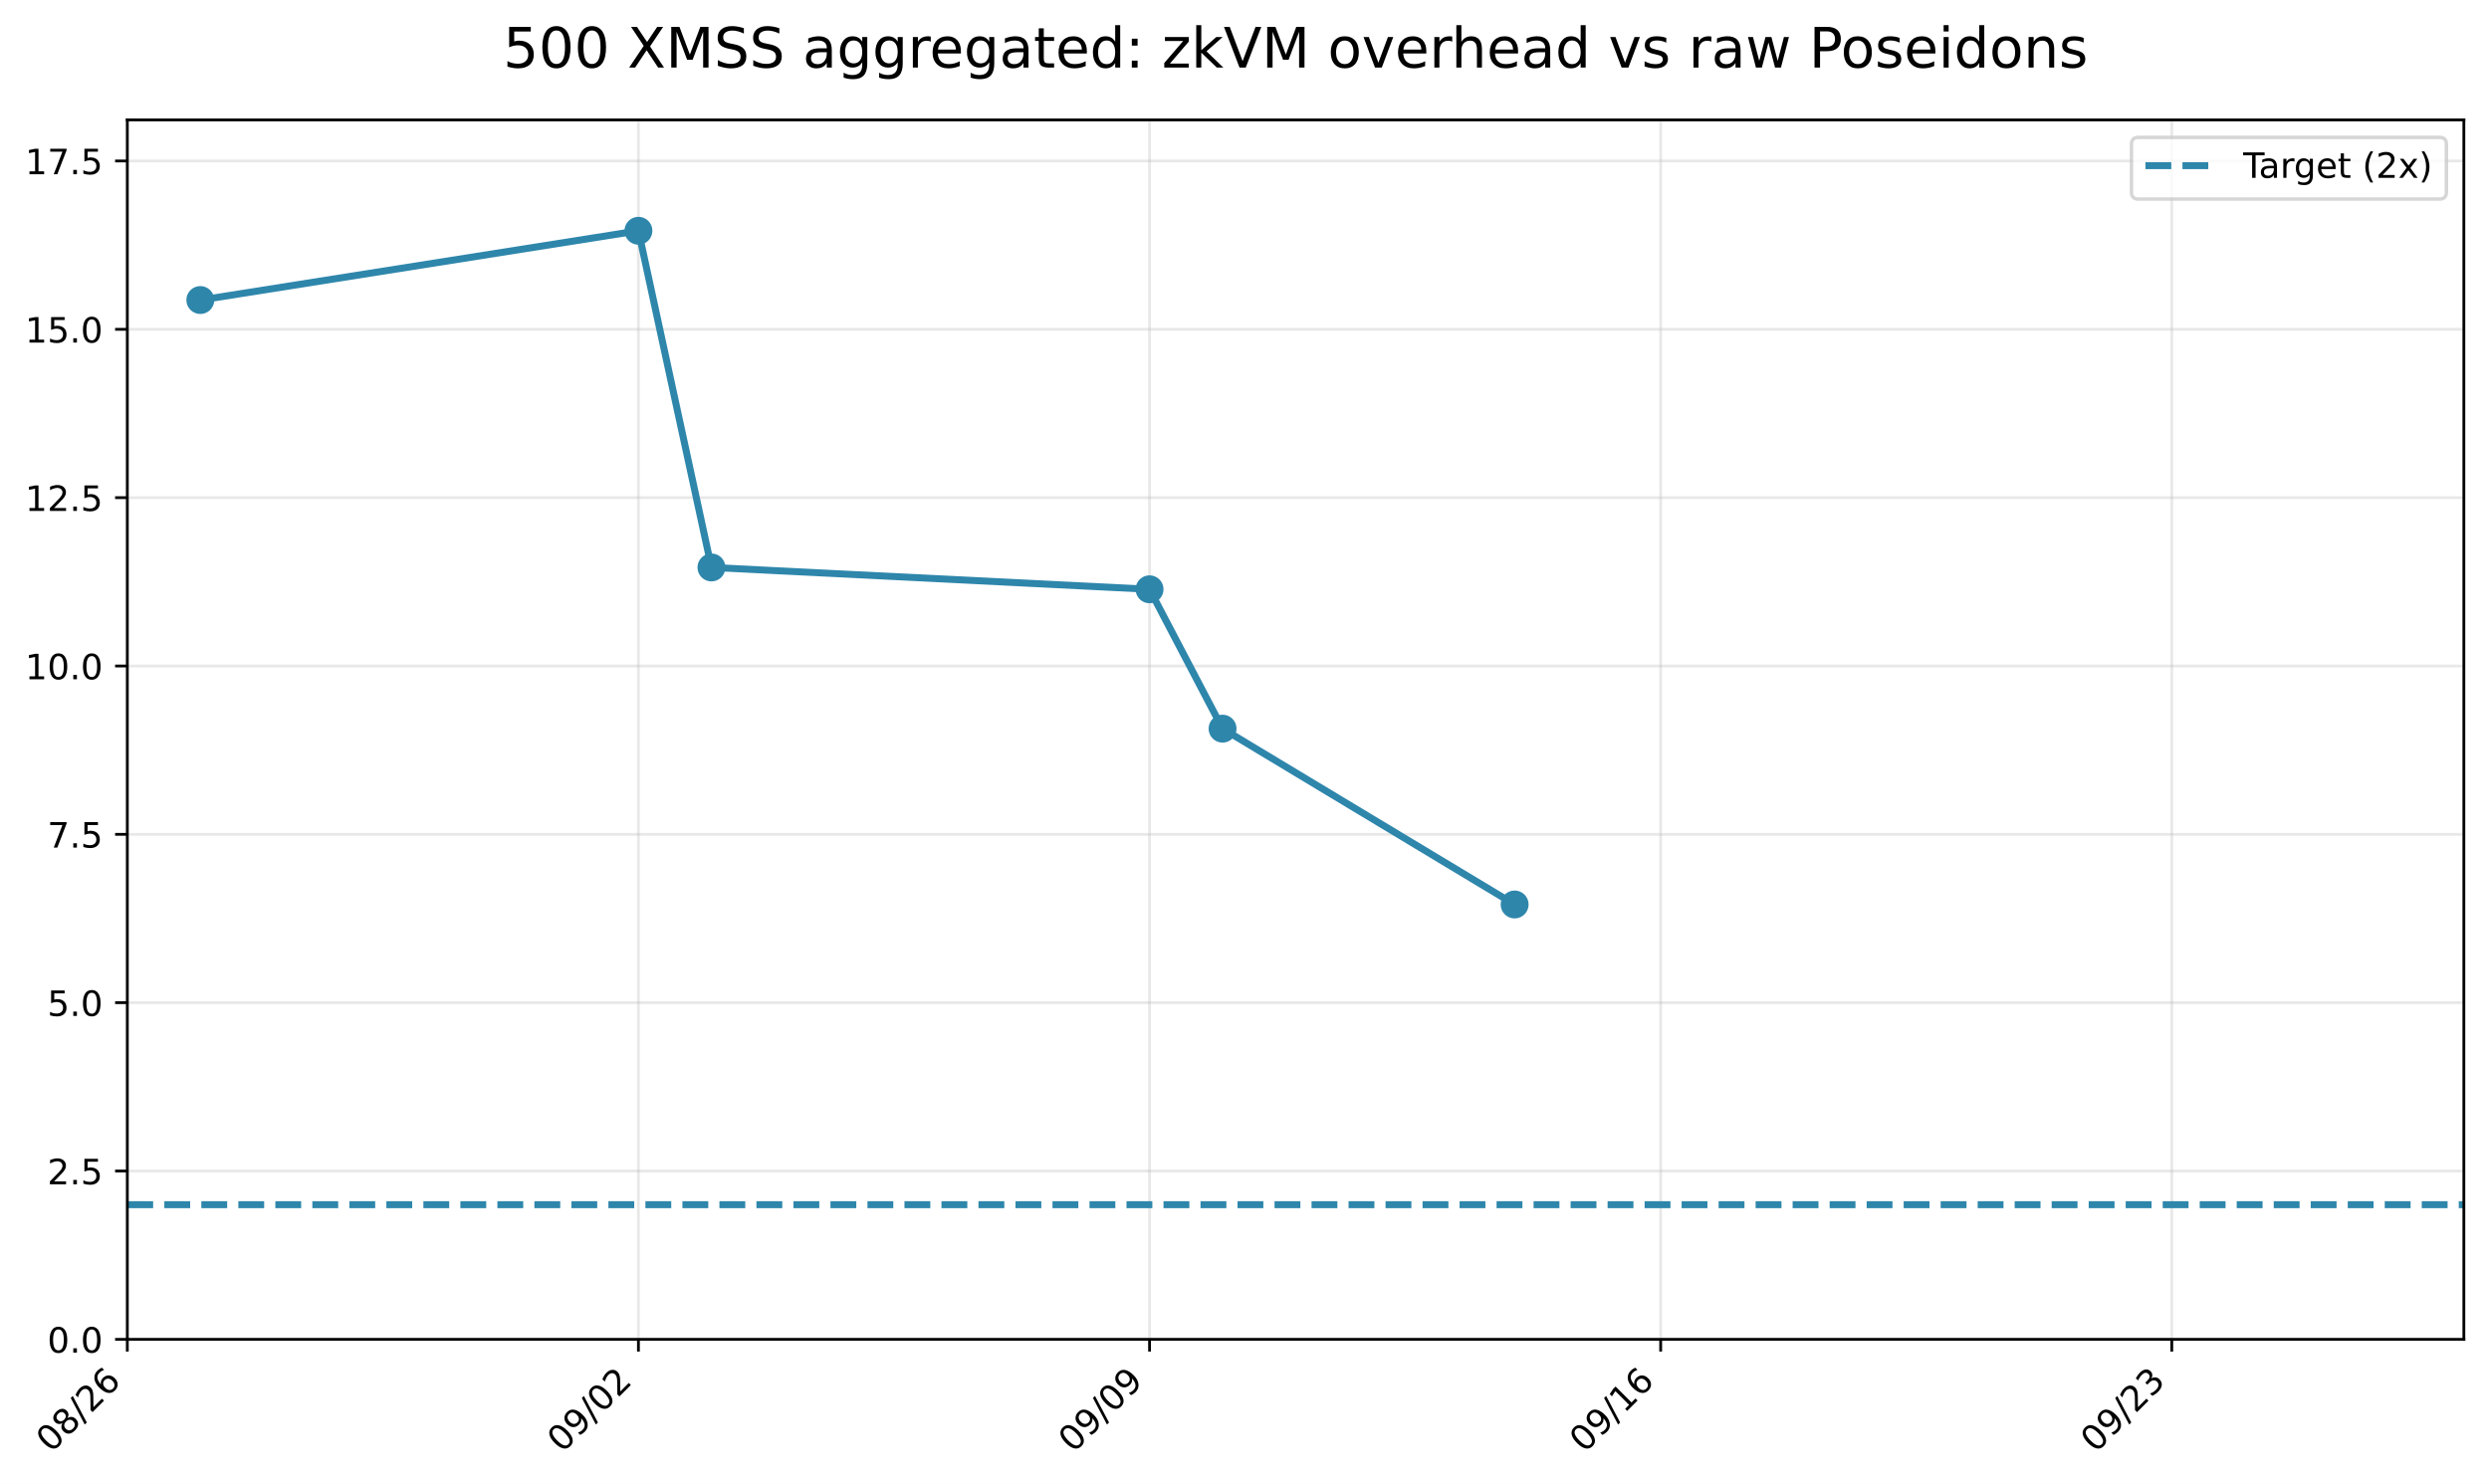
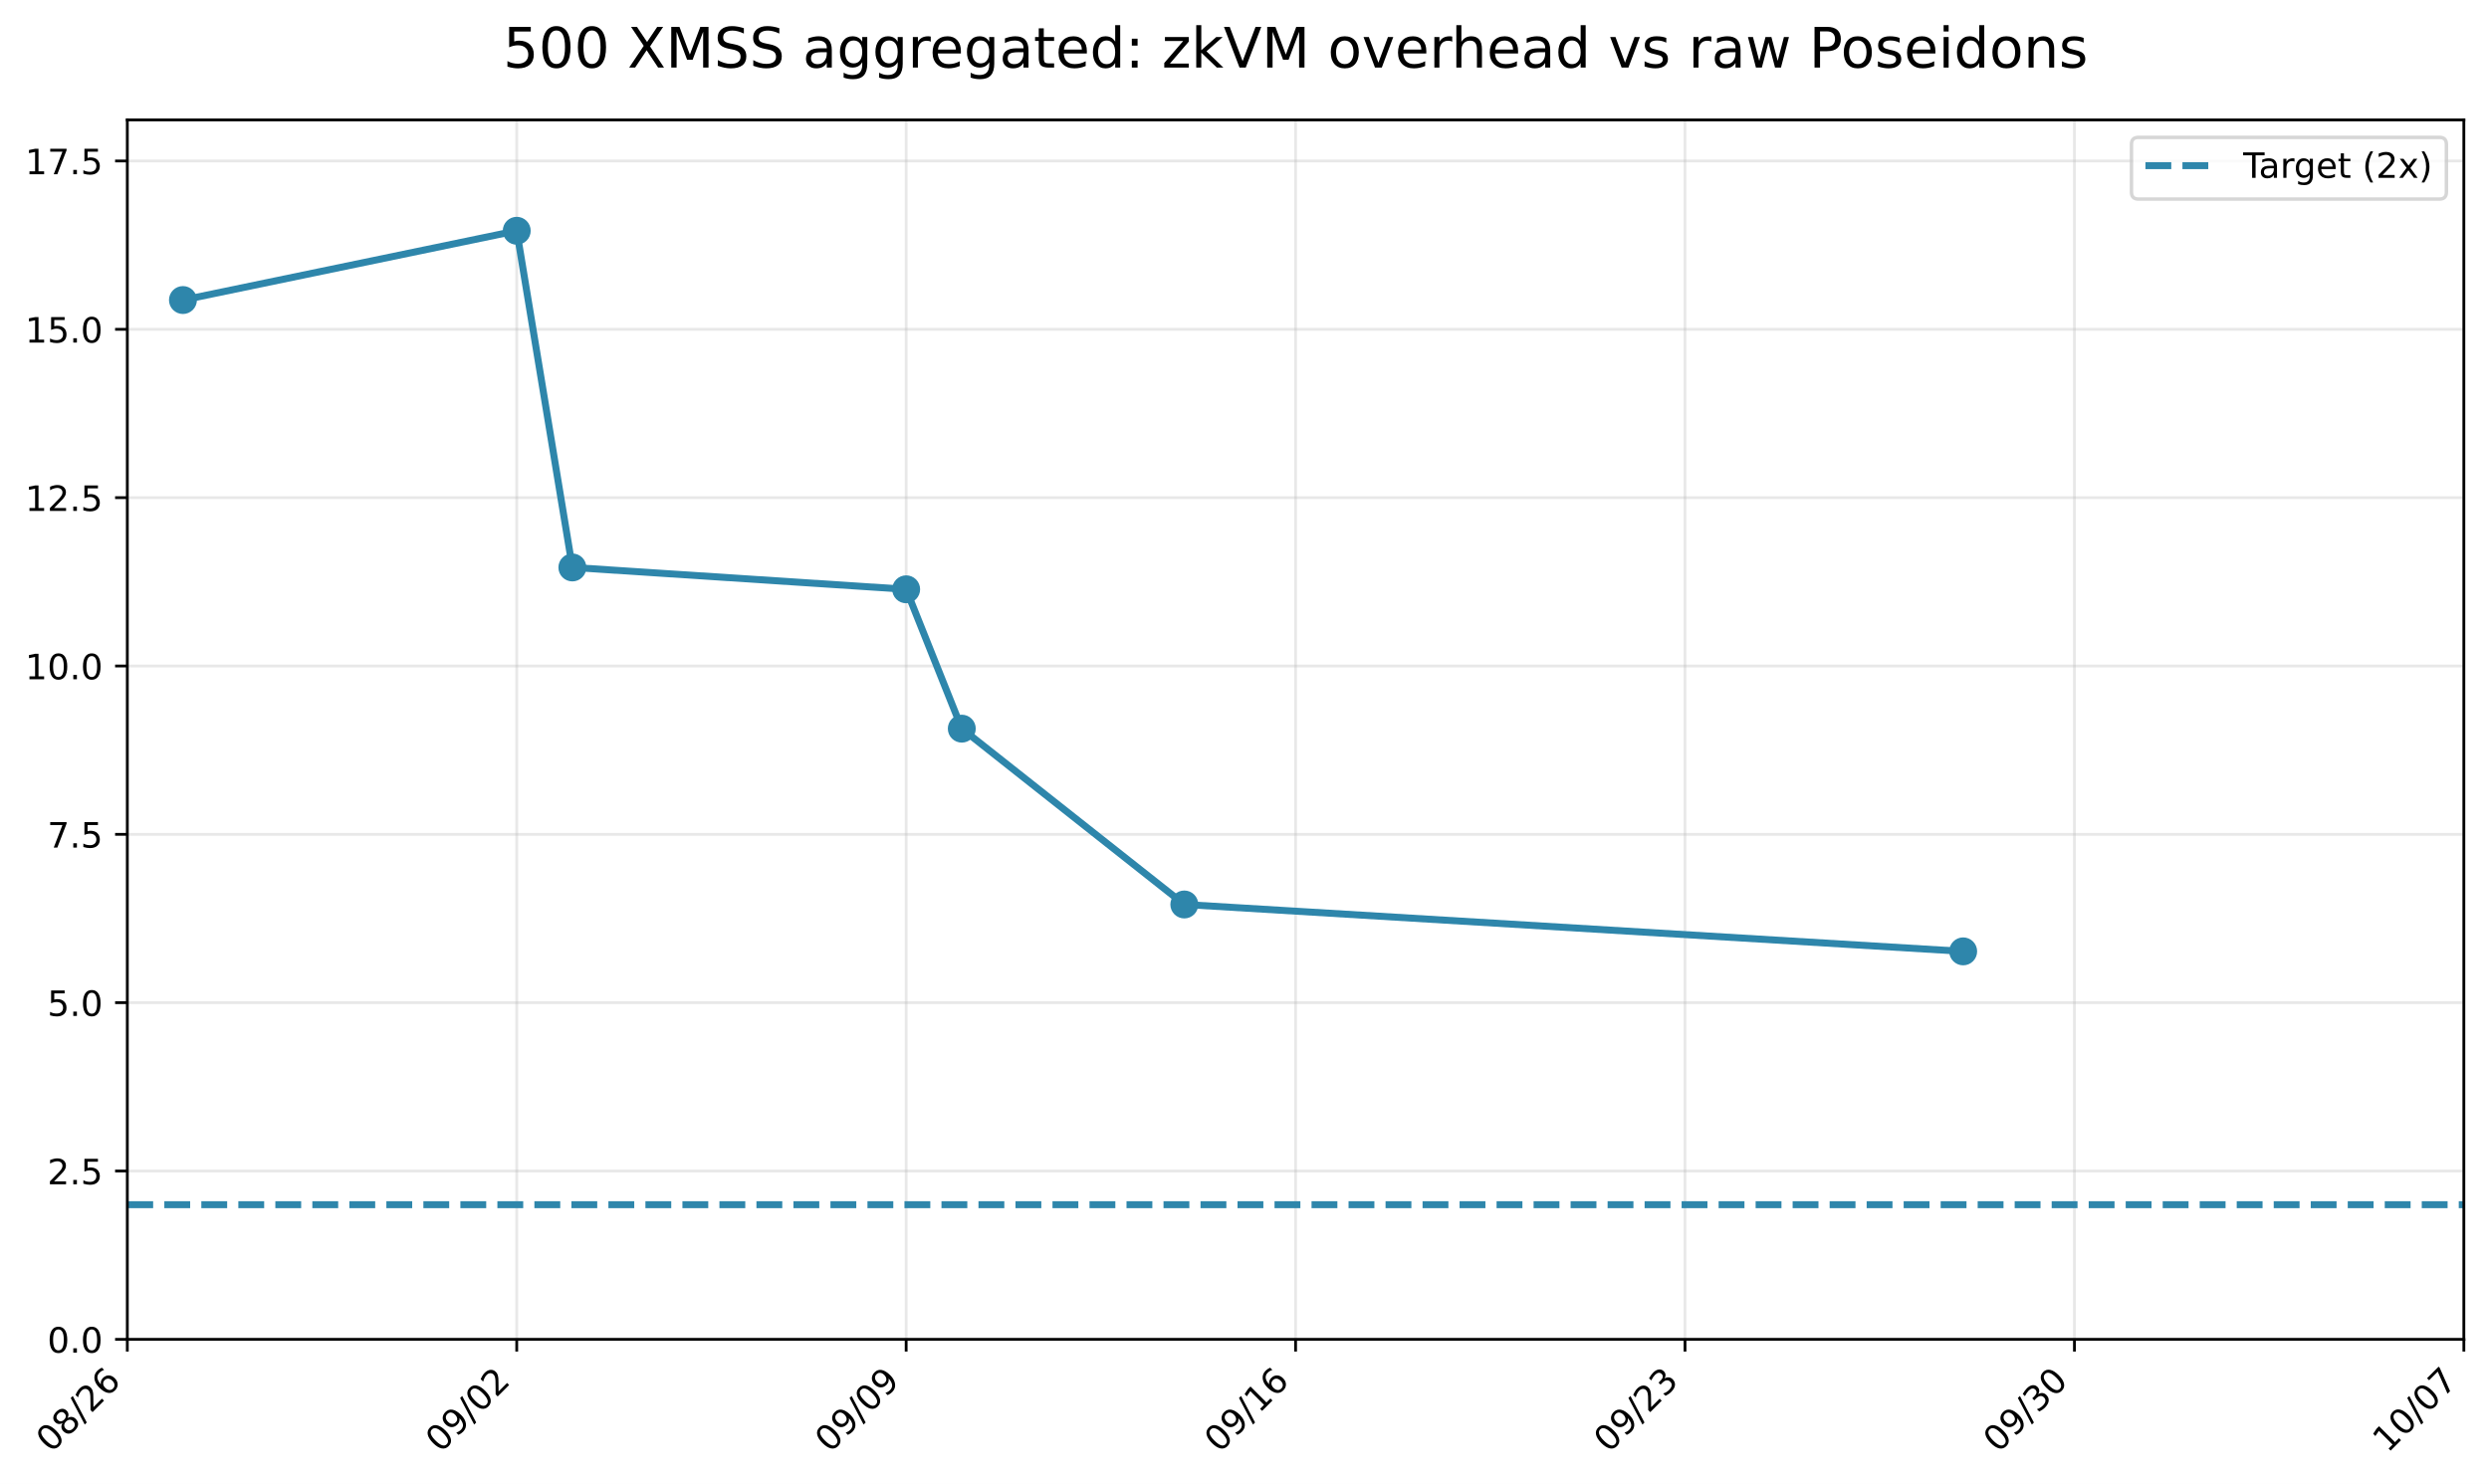
<svg xmlns="http://www.w3.org/2000/svg" xmlns:xlink="http://www.w3.org/1999/xlink" width="712.926pt" height="425.167pt" viewBox="0 0 712.926 425.167" version="1.1">
  <defs>
    <style type="text/css">*{stroke-linejoin: round; stroke-linecap: butt}</style>
  </defs>
  <g id="figure_1">
    <g id="patch_1">
      <path d="M 0 425.167  L 712.926 425.167  L 712.926 0  L 0 0  z " style="fill: #ffffff" />
    </g>
    <g id="axes_1">
      <g id="patch_2">
        <path d="M 36.466 383.745  L 705.726 383.745  L 705.726 34.358  L 36.466 34.358  z " style="fill: #ffffff" />
      </g>
      <g id="matplotlib.axis_1">
        <g id="xtick_1">
          <g id="line2d_1">
-             <path d="M 36.466 383.745  L 36.466 34.358  " clip-path="url(#p04f54b31bc)" style="fill: none; stroke: #b0b0b0; stroke-opacity: 0.3; stroke-width: 0.8; stroke-linecap: square" />
+             <path d="M 36.466 383.745  L 36.466 34.358  " clip-path="url(#p68abeab686)" style="fill: none; stroke: #b0b0b0; stroke-opacity: 0.3; stroke-width: 0.8; stroke-linecap: square" />
          </g>
          <g id="line2d_2">
            <defs>
-               <path id="m9aaafea466" d="M 0 0  L 0 3.5  " style="stroke: #000000; stroke-width: 0.8" />
+               <path id="m6b278a389a" d="M 0 0  L 0 3.5  " style="stroke: #000000; stroke-width: 0.8" />
            </defs>
            <g>
-               <use xlink:href="#m9aaafea466" x="36.466" y="383.745" style="stroke: #000000; stroke-width: 0.8" />
+               <use xlink:href="#m6b278a389a" x="36.466" y="383.745" style="stroke: #000000; stroke-width: 0.8" />
            </g>
          </g>
          <g id="text_1">
            <g transform="translate(14.61713 416.496) rotate(-45) scale(0.1 -0.1)">
              <defs>
                <path id="DejaVuSans-30" d="M 2034 4250  Q 1547 4250 1301 3770  Q 1056 3291 1056 2328  Q 1056 1369 1301 889  Q 1547 409 2034 409  Q 2525 409 2770 889  Q 3016 1369 3016 2328  Q 3016 3291 2770 3770  Q 2525 4250 2034 4250  z M 2034 4750  Q 2819 4750 3233 4129  Q 3647 3509 3647 2328  Q 3647 1150 3233 529  Q 2819 -91 2034 -91  Q 1250 -91 836 529  Q 422 1150 422 2328  Q 422 3509 836 4129  Q 1250 4750 2034 4750  z " transform="scale(0.015625)" />
                <path id="DejaVuSans-38" d="M 2034 2216  Q 1584 2216 1326 1975  Q 1069 1734 1069 1313  Q 1069 891 1326 650  Q 1584 409 2034 409  Q 2484 409 2743 651  Q 3003 894 3003 1313  Q 3003 1734 2745 1975  Q 2488 2216 2034 2216  z M 1403 2484  Q 997 2584 770 2862  Q 544 3141 544 3541  Q 544 4100 942 4425  Q 1341 4750 2034 4750  Q 2731 4750 3128 4425  Q 3525 4100 3525 3541  Q 3525 3141 3298 2862  Q 3072 2584 2669 2484  Q 3125 2378 3379 2068  Q 3634 1759 3634 1313  Q 3634 634 3220 271  Q 2806 -91 2034 -91  Q 1263 -91 848 271  Q 434 634 434 1313  Q 434 1759 690 2068  Q 947 2378 1403 2484  z M 1172 3481  Q 1172 3119 1398 2916  Q 1625 2713 2034 2713  Q 2441 2713 2670 2916  Q 2900 3119 2900 3481  Q 2900 3844 2670 4047  Q 2441 4250 2034 4250  Q 1625 4250 1398 4047  Q 1172 3844 1172 3481  z " transform="scale(0.015625)" />
                <path id="DejaVuSans-2f" d="M 1625 4666  L 2156 4666  L 531 -594  L 0 -594  L 1625 4666  z " transform="scale(0.015625)" />
                <path id="DejaVuSans-32" d="M 1228 531  L 3431 531  L 3431 0  L 469 0  L 469 531  Q 828 903 1448 1529  Q 2069 2156 2228 2338  Q 2531 2678 2651 2914  Q 2772 3150 2772 3378  Q 2772 3750 2511 3984  Q 2250 4219 1831 4219  Q 1534 4219 1204 4116  Q 875 4013 500 3803  L 500 4441  Q 881 4594 1212 4672  Q 1544 4750 1819 4750  Q 2544 4750 2975 4387  Q 3406 4025 3406 3419  Q 3406 3131 3298 2873  Q 3191 2616 2906 2266  Q 2828 2175 2409 1742  Q 1991 1309 1228 531  z " transform="scale(0.015625)" />
                <path id="DejaVuSans-36" d="M 2113 2584  Q 1688 2584 1439 2293  Q 1191 2003 1191 1497  Q 1191 994 1439 701  Q 1688 409 2113 409  Q 2538 409 2786 701  Q 3034 994 3034 1497  Q 3034 2003 2786 2293  Q 2538 2584 2113 2584  z M 3366 4563  L 3366 3988  Q 3128 4100 2886 4159  Q 2644 4219 2406 4219  Q 1781 4219 1451 3797  Q 1122 3375 1075 2522  Q 1259 2794 1537 2939  Q 1816 3084 2150 3084  Q 2853 3084 3261 2657  Q 3669 2231 3669 1497  Q 3669 778 3244 343  Q 2819 -91 2113 -91  Q 1303 -91 875 529  Q 447 1150 447 2328  Q 447 3434 972 4092  Q 1497 4750 2381 4750  Q 2619 4750 2861 4703  Q 3103 4656 3366 4563  z " transform="scale(0.015625)" />
              </defs>
              <use xlink:href="#DejaVuSans-30" />
              <use xlink:href="#DejaVuSans-38" transform="translate(63.62305 0)" />
              <use xlink:href="#DejaVuSans-2f" transform="translate(127.2461 0)" />
              <use xlink:href="#DejaVuSans-32" transform="translate(160.9375 0)" />
              <use xlink:href="#DejaVuSans-36" transform="translate(224.5605 0)" />
            </g>
          </g>
        </g>
        <g id="xtick_2">
          <g id="line2d_3">
-             <path d="M 182.866 383.745  L 182.866 34.358  " clip-path="url(#p04f54b31bc)" style="fill: none; stroke: #b0b0b0; stroke-opacity: 0.3; stroke-width: 0.8; stroke-linecap: square" />
+             <path d="M 148.009 383.745  L 148.009 34.358  " clip-path="url(#p68abeab686)" style="fill: none; stroke: #b0b0b0; stroke-opacity: 0.3; stroke-width: 0.8; stroke-linecap: square" />
          </g>
          <g id="line2d_4">
            <g>
-               <use xlink:href="#m9aaafea466" x="182.866" y="383.745" style="stroke: #000000; stroke-width: 0.8" />
+               <use xlink:href="#m6b278a389a" x="148.009" y="383.745" style="stroke: #000000; stroke-width: 0.8" />
            </g>
          </g>
          <g id="text_2">
-             <g transform="translate(161.0178 416.496) rotate(-45) scale(0.1 -0.1)">
+             <g transform="translate(126.1605 416.496) rotate(-45) scale(0.1 -0.1)">
              <defs>
                <path id="DejaVuSans-39" d="M 703 97  L 703 672  Q 941 559 1184 500  Q 1428 441 1663 441  Q 2288 441 2617 861  Q 2947 1281 2994 2138  Q 2813 1869 2534 1725  Q 2256 1581 1919 1581  Q 1219 1581 811 2004  Q 403 2428 403 3163  Q 403 3881 828 4315  Q 1253 4750 1959 4750  Q 2769 4750 3195 4129  Q 3622 3509 3622 2328  Q 3622 1225 3098 567  Q 2575 -91 1691 -91  Q 1453 -91 1209 -44  Q 966 3 703 97  z M 1959 2075  Q 2384 2075 2632 2365  Q 2881 2656 2881 3163  Q 2881 3666 2632 3958  Q 2384 4250 1959 4250  Q 1534 4250 1286 3958  Q 1038 3666 1038 3163  Q 1038 2656 1286 2365  Q 1534 2075 1959 2075  z " transform="scale(0.015625)" />
              </defs>
              <use xlink:href="#DejaVuSans-30" />
              <use xlink:href="#DejaVuSans-39" transform="translate(63.62305 0)" />
              <use xlink:href="#DejaVuSans-2f" transform="translate(127.2461 0)" />
              <use xlink:href="#DejaVuSans-30" transform="translate(160.9375 0)" />
              <use xlink:href="#DejaVuSans-32" transform="translate(224.5605 0)" />
            </g>
          </g>
        </g>
        <g id="xtick_3">
          <g id="line2d_5">
-             <path d="M 329.267 383.745  L 329.267 34.358  " clip-path="url(#p04f54b31bc)" style="fill: none; stroke: #b0b0b0; stroke-opacity: 0.3; stroke-width: 0.8; stroke-linecap: square" />
+             <path d="M 259.552 383.745  L 259.552 34.358  " clip-path="url(#p68abeab686)" style="fill: none; stroke: #b0b0b0; stroke-opacity: 0.3; stroke-width: 0.8; stroke-linecap: square" />
          </g>
          <g id="line2d_6">
            <g>
-               <use xlink:href="#m9aaafea466" x="329.267" y="383.745" style="stroke: #000000; stroke-width: 0.8" />
+               <use xlink:href="#m6b278a389a" x="259.552" y="383.745" style="stroke: #000000; stroke-width: 0.8" />
            </g>
          </g>
          <g id="text_3">
-             <g transform="translate(307.4184 416.496) rotate(-45) scale(0.1 -0.1)">
+             <g transform="translate(237.7038 416.496) rotate(-45) scale(0.1 -0.1)">
              <use xlink:href="#DejaVuSans-30" />
              <use xlink:href="#DejaVuSans-39" transform="translate(63.62305 0)" />
              <use xlink:href="#DejaVuSans-2f" transform="translate(127.2461 0)" />
              <use xlink:href="#DejaVuSans-30" transform="translate(160.9375 0)" />
              <use xlink:href="#DejaVuSans-39" transform="translate(224.5605 0)" />
            </g>
          </g>
        </g>
        <g id="xtick_4">
          <g id="line2d_7">
-             <path d="M 475.668 383.745  L 475.668 34.358  " clip-path="url(#p04f54b31bc)" style="fill: none; stroke: #b0b0b0; stroke-opacity: 0.3; stroke-width: 0.8; stroke-linecap: square" />
+             <path d="M 371.096 383.745  L 371.096 34.358  " clip-path="url(#p68abeab686)" style="fill: none; stroke: #b0b0b0; stroke-opacity: 0.3; stroke-width: 0.8; stroke-linecap: square" />
          </g>
          <g id="line2d_8">
            <g>
-               <use xlink:href="#m9aaafea466" x="475.668" y="383.745" style="stroke: #000000; stroke-width: 0.8" />
+               <use xlink:href="#m6b278a389a" x="371.096" y="383.745" style="stroke: #000000; stroke-width: 0.8" />
            </g>
          </g>
          <g id="text_4">
-             <g transform="translate(453.819 416.496) rotate(-45) scale(0.1 -0.1)">
+             <g transform="translate(349.2471 416.496) rotate(-45) scale(0.1 -0.1)">
              <defs>
                <path id="DejaVuSans-31" d="M 794 531  L 1825 531  L 1825 4091  L 703 3866  L 703 4441  L 1819 4666  L 2450 4666  L 2450 531  L 3481 531  L 3481 0  L 794 0  L 794 531  z " transform="scale(0.015625)" />
              </defs>
              <use xlink:href="#DejaVuSans-30" />
              <use xlink:href="#DejaVuSans-39" transform="translate(63.62305 0)" />
              <use xlink:href="#DejaVuSans-2f" transform="translate(127.2461 0)" />
              <use xlink:href="#DejaVuSans-31" transform="translate(160.9375 0)" />
              <use xlink:href="#DejaVuSans-36" transform="translate(224.5605 0)" />
            </g>
          </g>
        </g>
        <g id="xtick_5">
          <g id="line2d_9">
-             <path d="M 622.068 383.745  L 622.068 34.358  " clip-path="url(#p04f54b31bc)" style="fill: none; stroke: #b0b0b0; stroke-opacity: 0.3; stroke-width: 0.8; stroke-linecap: square" />
+             <path d="M 482.639 383.745  L 482.639 34.358  " clip-path="url(#p68abeab686)" style="fill: none; stroke: #b0b0b0; stroke-opacity: 0.3; stroke-width: 0.8; stroke-linecap: square" />
          </g>
          <g id="line2d_10">
            <g>
-               <use xlink:href="#m9aaafea466" x="622.068" y="383.745" style="stroke: #000000; stroke-width: 0.8" />
+               <use xlink:href="#m6b278a389a" x="482.639" y="383.745" style="stroke: #000000; stroke-width: 0.8" />
            </g>
          </g>
          <g id="text_5">
-             <g transform="translate(600.2196 416.496) rotate(-45) scale(0.1 -0.1)">
+             <g transform="translate(460.7905 416.496) rotate(-45) scale(0.1 -0.1)">
              <defs>
                <path id="DejaVuSans-33" d="M 2597 2516  Q 3050 2419 3304 2112  Q 3559 1806 3559 1356  Q 3559 666 3084 287  Q 2609 -91 1734 -91  Q 1441 -91 1130 -33  Q 819 25 488 141  L 488 750  Q 750 597 1062 519  Q 1375 441 1716 441  Q 2309 441 2620 675  Q 2931 909 2931 1356  Q 2931 1769 2642 2001  Q 2353 2234 1838 2234  L 1294 2234  L 1294 2753  L 1863 2753  Q 2328 2753 2575 2939  Q 2822 3125 2822 3475  Q 2822 3834 2567 4026  Q 2313 4219 1838 4219  Q 1578 4219 1281 4162  Q 984 4106 628 3988  L 628 4550  Q 988 4650 1302 4700  Q 1616 4750 1894 4750  Q 2613 4750 3031 4423  Q 3450 4097 3450 3541  Q 3450 3153 3228 2886  Q 3006 2619 2597 2516  z " transform="scale(0.015625)" />
              </defs>
              <use xlink:href="#DejaVuSans-30" />
              <use xlink:href="#DejaVuSans-39" transform="translate(63.62305 0)" />
              <use xlink:href="#DejaVuSans-2f" transform="translate(127.2461 0)" />
              <use xlink:href="#DejaVuSans-32" transform="translate(160.9375 0)" />
              <use xlink:href="#DejaVuSans-33" transform="translate(224.5605 0)" />
            </g>
          </g>
        </g>
+         <g id="xtick_6">
+           <g id="line2d_11">
+             <path d="M 594.182 383.745  L 594.182 34.358  " clip-path="url(#p68abeab686)" style="fill: none; stroke: #b0b0b0; stroke-opacity: 0.3; stroke-width: 0.8; stroke-linecap: square" />
+           </g>
+           <g id="line2d_12">
+             <g>
+               <use xlink:href="#m6b278a389a" x="594.182" y="383.745" style="stroke: #000000; stroke-width: 0.8" />
+             </g>
+           </g>
+           <g id="text_6">
+             <g transform="translate(572.3338 416.496) rotate(-45) scale(0.1 -0.1)">
+               <use xlink:href="#DejaVuSans-30" />
+               <use xlink:href="#DejaVuSans-39" transform="translate(63.62305 0)" />
+               <use xlink:href="#DejaVuSans-2f" transform="translate(127.2461 0)" />
+               <use xlink:href="#DejaVuSans-33" transform="translate(160.9375 0)" />
+               <use xlink:href="#DejaVuSans-30" transform="translate(224.5605 0)" />
+             </g>
+           </g>
+         </g>
+         <g id="xtick_7">
+           <g id="line2d_13">
+             <path d="M 705.726 383.745  L 705.726 34.358  " clip-path="url(#p68abeab686)" style="fill: none; stroke: #b0b0b0; stroke-opacity: 0.3; stroke-width: 0.8; stroke-linecap: square" />
+           </g>
+           <g id="line2d_14">
+             <g>
+               <use xlink:href="#m6b278a389a" x="705.726" y="383.745" style="stroke: #000000; stroke-width: 0.8" />
+             </g>
+           </g>
+           <g id="text_7">
+             <g transform="translate(683.8771 416.496) rotate(-45) scale(0.1 -0.1)">
+               <defs>
+                 <path id="DejaVuSans-37" d="M 525 4666  L 3525 4666  L 3525 4397  L 1831 0  L 1172 0  L 2766 4134  L 525 4134  L 525 4666  z " transform="scale(0.015625)" />
+               </defs>
+               <use xlink:href="#DejaVuSans-31" />
+               <use xlink:href="#DejaVuSans-30" transform="translate(63.62305 0)" />
+               <use xlink:href="#DejaVuSans-2f" transform="translate(127.2461 0)" />
+               <use xlink:href="#DejaVuSans-30" transform="translate(160.9375 0)" />
+               <use xlink:href="#DejaVuSans-37" transform="translate(224.5605 0)" />
+             </g>
+           </g>
+         </g>
      </g>
      <g id="matplotlib.axis_2">
        <g id="ytick_1">
-           <g id="line2d_11">
-             <path d="M 36.466 383.745  L 705.726 383.745  " clip-path="url(#p04f54b31bc)" style="fill: none; stroke: #b0b0b0; stroke-opacity: 0.3; stroke-width: 0.8; stroke-linecap: square" />
-           </g>
-           <g id="line2d_12">
+           <g id="line2d_15">
+             <path d="M 36.466 383.745  L 705.726 383.745  " clip-path="url(#p68abeab686)" style="fill: none; stroke: #b0b0b0; stroke-opacity: 0.3; stroke-width: 0.8; stroke-linecap: square" />
+           </g>
+           <g id="line2d_16">
            <defs>
-               <path id="maafab8f2c5" d="M 0 0  L -3.5 0  " style="stroke: #000000; stroke-width: 0.8" />
+               <path id="m5038c2533e" d="M 0 0  L -3.5 0  " style="stroke: #000000; stroke-width: 0.8" />
            </defs>
            <g>
-               <use xlink:href="#maafab8f2c5" x="36.466" y="383.745" style="stroke: #000000; stroke-width: 0.8" />
-             </g>
-           </g>
-           <g id="text_6">
+               <use xlink:href="#m5038c2533e" x="36.466" y="383.745" style="stroke: #000000; stroke-width: 0.8" />
+             </g>
+           </g>
+           <g id="text_8">
            <g transform="translate(13.5625 387.5444) scale(0.1 -0.1)">
              <defs>
                <path id="DejaVuSans-2e" d="M 684 794  L 1344 794  L 1344 0  L 684 0  L 684 794  z " transform="scale(0.015625)" />
              </defs>
              <use xlink:href="#DejaVuSans-30" />
              <use xlink:href="#DejaVuSans-2e" transform="translate(63.62305 0)" />
              <use xlink:href="#DejaVuSans-30" transform="translate(95.41016 0)" />
            </g>
          </g>
        </g>
        <g id="ytick_2">
-           <g id="line2d_13">
-             <path d="M 36.466 335.513  L 705.726 335.513  " clip-path="url(#p04f54b31bc)" style="fill: none; stroke: #b0b0b0; stroke-opacity: 0.3; stroke-width: 0.8; stroke-linecap: square" />
-           </g>
-           <g id="line2d_14">
-             <g>
-               <use xlink:href="#maafab8f2c5" x="36.466" y="335.513" style="stroke: #000000; stroke-width: 0.8" />
-             </g>
-           </g>
-           <g id="text_7">
+           <g id="line2d_17">
+             <path d="M 36.466 335.513  L 705.726 335.513  " clip-path="url(#p68abeab686)" style="fill: none; stroke: #b0b0b0; stroke-opacity: 0.3; stroke-width: 0.8; stroke-linecap: square" />
+           </g>
+           <g id="line2d_18">
+             <g>
+               <use xlink:href="#m5038c2533e" x="36.466" y="335.513" style="stroke: #000000; stroke-width: 0.8" />
+             </g>
+           </g>
+           <g id="text_9">
            <g transform="translate(13.5625 339.3124) scale(0.1 -0.1)">
              <defs>
                <path id="DejaVuSans-35" d="M 691 4666  L 3169 4666  L 3169 4134  L 1269 4134  L 1269 2991  Q 1406 3038 1543 3061  Q 1681 3084 1819 3084  Q 2600 3084 3056 2656  Q 3513 2228 3513 1497  Q 3513 744 3044 326  Q 2575 -91 1722 -91  Q 1428 -91 1123 -41  Q 819 9 494 109  L 494 744  Q 775 591 1075 516  Q 1375 441 1709 441  Q 2250 441 2565 725  Q 2881 1009 2881 1497  Q 2881 1984 2565 2268  Q 2250 2553 1709 2553  Q 1456 2553 1204 2497  Q 953 2441 691 2322  L 691 4666  z " transform="scale(0.015625)" />
              </defs>
              <use xlink:href="#DejaVuSans-32" />
              <use xlink:href="#DejaVuSans-2e" transform="translate(63.62305 0)" />
              <use xlink:href="#DejaVuSans-35" transform="translate(95.41016 0)" />
            </g>
          </g>
        </g>
        <g id="ytick_3">
-           <g id="line2d_15">
-             <path d="M 36.466 287.281  L 705.726 287.281  " clip-path="url(#p04f54b31bc)" style="fill: none; stroke: #b0b0b0; stroke-opacity: 0.3; stroke-width: 0.8; stroke-linecap: square" />
-           </g>
-           <g id="line2d_16">
-             <g>
-               <use xlink:href="#maafab8f2c5" x="36.466" y="287.281" style="stroke: #000000; stroke-width: 0.8" />
-             </g>
-           </g>
-           <g id="text_8">
+           <g id="line2d_19">
+             <path d="M 36.466 287.281  L 705.726 287.281  " clip-path="url(#p68abeab686)" style="fill: none; stroke: #b0b0b0; stroke-opacity: 0.3; stroke-width: 0.8; stroke-linecap: square" />
+           </g>
+           <g id="line2d_20">
+             <g>
+               <use xlink:href="#m5038c2533e" x="36.466" y="287.281" style="stroke: #000000; stroke-width: 0.8" />
+             </g>
+           </g>
+           <g id="text_10">
            <g transform="translate(13.5625 291.0805) scale(0.1 -0.1)">
              <use xlink:href="#DejaVuSans-35" />
              <use xlink:href="#DejaVuSans-2e" transform="translate(63.62305 0)" />
              <use xlink:href="#DejaVuSans-30" transform="translate(95.41016 0)" />
            </g>
          </g>
        </g>
        <g id="ytick_4">
-           <g id="line2d_17">
-             <path d="M 36.466 239.049  L 705.726 239.049  " clip-path="url(#p04f54b31bc)" style="fill: none; stroke: #b0b0b0; stroke-opacity: 0.3; stroke-width: 0.8; stroke-linecap: square" />
-           </g>
-           <g id="line2d_18">
-             <g>
-               <use xlink:href="#maafab8f2c5" x="36.466" y="239.049" style="stroke: #000000; stroke-width: 0.8" />
-             </g>
-           </g>
-           <g id="text_9">
+           <g id="line2d_21">
+             <path d="M 36.466 239.049  L 705.726 239.049  " clip-path="url(#p68abeab686)" style="fill: none; stroke: #b0b0b0; stroke-opacity: 0.3; stroke-width: 0.8; stroke-linecap: square" />
+           </g>
+           <g id="line2d_22">
+             <g>
+               <use xlink:href="#m5038c2533e" x="36.466" y="239.049" style="stroke: #000000; stroke-width: 0.8" />
+             </g>
+           </g>
+           <g id="text_11">
            <g transform="translate(13.5625 242.8485) scale(0.1 -0.1)">
-               <defs>
-                 <path id="DejaVuSans-37" d="M 525 4666  L 3525 4666  L 3525 4397  L 1831 0  L 1172 0  L 2766 4134  L 525 4134  L 525 4666  z " transform="scale(0.015625)" />
-               </defs>
              <use xlink:href="#DejaVuSans-37" />
              <use xlink:href="#DejaVuSans-2e" transform="translate(63.62305 0)" />
              <use xlink:href="#DejaVuSans-35" transform="translate(95.41016 0)" />
            </g>
          </g>
        </g>
        <g id="ytick_5">
-           <g id="line2d_19">
-             <path d="M 36.466 190.817  L 705.726 190.817  " clip-path="url(#p04f54b31bc)" style="fill: none; stroke: #b0b0b0; stroke-opacity: 0.3; stroke-width: 0.8; stroke-linecap: square" />
-           </g>
-           <g id="line2d_20">
-             <g>
-               <use xlink:href="#maafab8f2c5" x="36.466" y="190.817" style="stroke: #000000; stroke-width: 0.8" />
-             </g>
-           </g>
-           <g id="text_10">
+           <g id="line2d_23">
+             <path d="M 36.466 190.817  L 705.726 190.817  " clip-path="url(#p68abeab686)" style="fill: none; stroke: #b0b0b0; stroke-opacity: 0.3; stroke-width: 0.8; stroke-linecap: square" />
+           </g>
+           <g id="line2d_24">
+             <g>
+               <use xlink:href="#m5038c2533e" x="36.466" y="190.817" style="stroke: #000000; stroke-width: 0.8" />
+             </g>
+           </g>
+           <g id="text_12">
            <g transform="translate(7.2 194.6165) scale(0.1 -0.1)">
              <use xlink:href="#DejaVuSans-31" />
              <use xlink:href="#DejaVuSans-30" transform="translate(63.62305 0)" />
              <use xlink:href="#DejaVuSans-2e" transform="translate(127.2461 0)" />
              <use xlink:href="#DejaVuSans-30" transform="translate(159.0332 0)" />
            </g>
          </g>
        </g>
        <g id="ytick_6">
-           <g id="line2d_21">
-             <path d="M 36.466 142.585  L 705.726 142.585  " clip-path="url(#p04f54b31bc)" style="fill: none; stroke: #b0b0b0; stroke-opacity: 0.3; stroke-width: 0.8; stroke-linecap: square" />
-           </g>
-           <g id="line2d_22">
-             <g>
-               <use xlink:href="#maafab8f2c5" x="36.466" y="142.585" style="stroke: #000000; stroke-width: 0.8" />
-             </g>
-           </g>
-           <g id="text_11">
+           <g id="line2d_25">
+             <path d="M 36.466 142.585  L 705.726 142.585  " clip-path="url(#p68abeab686)" style="fill: none; stroke: #b0b0b0; stroke-opacity: 0.3; stroke-width: 0.8; stroke-linecap: square" />
+           </g>
+           <g id="line2d_26">
+             <g>
+               <use xlink:href="#m5038c2533e" x="36.466" y="142.585" style="stroke: #000000; stroke-width: 0.8" />
+             </g>
+           </g>
+           <g id="text_13">
            <g transform="translate(7.2 146.3846) scale(0.1 -0.1)">
              <use xlink:href="#DejaVuSans-31" />
              <use xlink:href="#DejaVuSans-32" transform="translate(63.62305 0)" />
              <use xlink:href="#DejaVuSans-2e" transform="translate(127.2461 0)" />
              <use xlink:href="#DejaVuSans-35" transform="translate(159.0332 0)" />
            </g>
          </g>
        </g>
        <g id="ytick_7">
-           <g id="line2d_23">
-             <path d="M 36.466 94.353  L 705.726 94.353  " clip-path="url(#p04f54b31bc)" style="fill: none; stroke: #b0b0b0; stroke-opacity: 0.3; stroke-width: 0.8; stroke-linecap: square" />
-           </g>
-           <g id="line2d_24">
-             <g>
-               <use xlink:href="#maafab8f2c5" x="36.466" y="94.353" style="stroke: #000000; stroke-width: 0.8" />
-             </g>
-           </g>
-           <g id="text_12">
+           <g id="line2d_27">
+             <path d="M 36.466 94.353  L 705.726 94.353  " clip-path="url(#p68abeab686)" style="fill: none; stroke: #b0b0b0; stroke-opacity: 0.3; stroke-width: 0.8; stroke-linecap: square" />
+           </g>
+           <g id="line2d_28">
+             <g>
+               <use xlink:href="#m5038c2533e" x="36.466" y="94.353" style="stroke: #000000; stroke-width: 0.8" />
+             </g>
+           </g>
+           <g id="text_14">
            <g transform="translate(7.2 98.15258) scale(0.1 -0.1)">
              <use xlink:href="#DejaVuSans-31" />
              <use xlink:href="#DejaVuSans-35" transform="translate(63.62305 0)" />
              <use xlink:href="#DejaVuSans-2e" transform="translate(127.2461 0)" />
              <use xlink:href="#DejaVuSans-30" transform="translate(159.0332 0)" />
            </g>
          </g>
        </g>
        <g id="ytick_8">
-           <g id="line2d_25">
-             <path d="M 36.466 46.121  L 705.726 46.121  " clip-path="url(#p04f54b31bc)" style="fill: none; stroke: #b0b0b0; stroke-opacity: 0.3; stroke-width: 0.8; stroke-linecap: square" />
-           </g>
-           <g id="line2d_26">
-             <g>
-               <use xlink:href="#maafab8f2c5" x="36.466" y="46.121" style="stroke: #000000; stroke-width: 0.8" />
-             </g>
-           </g>
-           <g id="text_13">
+           <g id="line2d_29">
+             <path d="M 36.466 46.121  L 705.726 46.121  " clip-path="url(#p68abeab686)" style="fill: none; stroke: #b0b0b0; stroke-opacity: 0.3; stroke-width: 0.8; stroke-linecap: square" />
+           </g>
+           <g id="line2d_30">
+             <g>
+               <use xlink:href="#m5038c2533e" x="36.466" y="46.121" style="stroke: #000000; stroke-width: 0.8" />
+             </g>
+           </g>
+           <g id="text_15">
            <g transform="translate(7.2 49.92061) scale(0.1 -0.1)">
              <use xlink:href="#DejaVuSans-31" />
              <use xlink:href="#DejaVuSans-37" transform="translate(63.62305 0)" />
              <use xlink:href="#DejaVuSans-2e" transform="translate(127.2461 0)" />
              <use xlink:href="#DejaVuSans-35" transform="translate(159.0332 0)" />
            </g>
          </g>
        </g>
      </g>
-       <g id="line2d_27">
-         <path d="M 57.38 85.965  L 182.866 66.12  L 203.781 162.584  L 329.267 168.845  L 350.181 208.77  L 433.839 259.146  " clip-path="url(#p04f54b31bc)" style="fill: none; stroke: #2e86ab; stroke-width: 2; stroke-linecap: square" />
+       <g id="line2d_31">
+         <path d="M 52.4 85.965  L 148.009 66.12  L 163.944 162.584  L 259.552 168.845  L 275.487 208.77  L 339.226 259.146  L 562.313 272.582  " clip-path="url(#p68abeab686)" style="fill: none; stroke: #2e86ab; stroke-width: 2; stroke-linecap: square" />
        <defs>
-           <path id="m5794ffd26f" d="M 0 3.5  C 0.928 3.5 1.819 3.131 2.475 2.475  C 3.131 1.819 3.5 0.928 3.5 0  C 3.5 -0.928 3.131 -1.819 2.475 -2.475  C 1.819 -3.131 0.928 -3.5 0 -3.5  C -0.928 -3.5 -1.819 -3.131 -2.475 -2.475  C -3.131 -1.819 -3.5 -0.928 -3.5 0  C -3.5 0.928 -3.131 1.819 -2.475 2.475  C -1.819 3.131 -0.928 3.5 0 3.5  z " style="stroke: #2e86ab" />
+           <path id="m57e6e74f98" d="M 0 3.5  C 0.928 3.5 1.819 3.131 2.475 2.475  C 3.131 1.819 3.5 0.928 3.5 0  C 3.5 -0.928 3.131 -1.819 2.475 -2.475  C 1.819 -3.131 0.928 -3.5 0 -3.5  C -0.928 -3.5 -1.819 -3.131 -2.475 -2.475  C -3.131 -1.819 -3.5 -0.928 -3.5 0  C -3.5 0.928 -3.131 1.819 -2.475 2.475  C -1.819 3.131 -0.928 3.5 0 3.5  z " style="stroke: #2e86ab" />
        </defs>
-         <g clip-path="url(#p04f54b31bc)">
-           <use xlink:href="#m5794ffd26f" x="57.38" y="85.965" style="fill: #2e86ab; stroke: #2e86ab" />
-           <use xlink:href="#m5794ffd26f" x="182.866" y="66.12" style="fill: #2e86ab; stroke: #2e86ab" />
-           <use xlink:href="#m5794ffd26f" x="203.781" y="162.584" style="fill: #2e86ab; stroke: #2e86ab" />
-           <use xlink:href="#m5794ffd26f" x="329.267" y="168.845" style="fill: #2e86ab; stroke: #2e86ab" />
-           <use xlink:href="#m5794ffd26f" x="350.181" y="208.77" style="fill: #2e86ab; stroke: #2e86ab" />
-           <use xlink:href="#m5794ffd26f" x="433.839" y="259.146" style="fill: #2e86ab; stroke: #2e86ab" />
-         </g>
-       </g>
-       <g id="line2d_28">
-         <path d="M 36.466 345.16  L 705.726 345.16  " clip-path="url(#p04f54b31bc)" style="fill: none; stroke-dasharray: 7.4,3.2; stroke-dashoffset: 0; stroke: #2e86ab; stroke-width: 2" />
+         <g clip-path="url(#p68abeab686)">
+           <use xlink:href="#m57e6e74f98" x="52.4" y="85.965" style="fill: #2e86ab; stroke: #2e86ab" />
+           <use xlink:href="#m57e6e74f98" x="148.009" y="66.12" style="fill: #2e86ab; stroke: #2e86ab" />
+           <use xlink:href="#m57e6e74f98" x="163.944" y="162.584" style="fill: #2e86ab; stroke: #2e86ab" />
+           <use xlink:href="#m57e6e74f98" x="259.552" y="168.845" style="fill: #2e86ab; stroke: #2e86ab" />
+           <use xlink:href="#m57e6e74f98" x="275.487" y="208.77" style="fill: #2e86ab; stroke: #2e86ab" />
+           <use xlink:href="#m57e6e74f98" x="339.226" y="259.146" style="fill: #2e86ab; stroke: #2e86ab" />
+           <use xlink:href="#m57e6e74f98" x="562.313" y="272.582" style="fill: #2e86ab; stroke: #2e86ab" />
+         </g>
+       </g>
+       <g id="line2d_32">
+         <path d="M 36.466 345.16  L 705.726 345.16  " clip-path="url(#p68abeab686)" style="fill: none; stroke-dasharray: 7.4,3.2; stroke-dashoffset: 0; stroke: #2e86ab; stroke-width: 2" />
      </g>
      <g id="patch_3">
        <path d="M 36.466 383.745  L 36.466 34.358  " style="fill: none; stroke: #000000; stroke-width: 0.8; stroke-linejoin: miter; stroke-linecap: square" />
      </g>
      <g id="patch_4">
        <path d="M 705.726 383.745  L 705.726 34.358  " style="fill: none; stroke: #000000; stroke-width: 0.8; stroke-linejoin: miter; stroke-linecap: square" />
      </g>
      <g id="patch_5">
        <path d="M 36.466 383.745  L 705.726 383.745  " style="fill: none; stroke: #000000; stroke-width: 0.8; stroke-linejoin: miter; stroke-linecap: square" />
      </g>
      <g id="patch_6">
        <path d="M 36.466 34.358  L 705.726 34.358  " style="fill: none; stroke: #000000; stroke-width: 0.8; stroke-linejoin: miter; stroke-linecap: square" />
      </g>
-       <g id="text_14">
+       <g id="text_16">
        <g transform="translate(144.1131 19.3575) scale(0.16 -0.16)">
          <defs>
            <path id="DejaVuSans-20" transform="scale(0.015625)" />
            <path id="DejaVuSans-58" d="M 403 4666  L 1081 4666  L 2241 2931  L 3406 4666  L 4084 4666  L 2584 2425  L 4184 0  L 3506 0  L 2194 1984  L 872 0  L 191 0  L 1856 2491  L 403 4666  z " transform="scale(0.015625)" />
            <path id="DejaVuSans-4d" d="M 628 4666  L 1569 4666  L 2759 1491  L 3956 4666  L 4897 4666  L 4897 0  L 4281 0  L 4281 4097  L 3078 897  L 2444 897  L 1241 4097  L 1241 0  L 628 0  L 628 4666  z " transform="scale(0.015625)" />
            <path id="DejaVuSans-53" d="M 3425 4513  L 3425 3897  Q 3066 4069 2747 4153  Q 2428 4238 2131 4238  Q 1616 4238 1336 4038  Q 1056 3838 1056 3469  Q 1056 3159 1242 3001  Q 1428 2844 1947 2747  L 2328 2669  Q 3034 2534 3370 2195  Q 3706 1856 3706 1288  Q 3706 609 3251 259  Q 2797 -91 1919 -91  Q 1588 -91 1214 -16  Q 841 59 441 206  L 441 856  Q 825 641 1194 531  Q 1563 422 1919 422  Q 2459 422 2753 634  Q 3047 847 3047 1241  Q 3047 1584 2836 1778  Q 2625 1972 2144 2069  L 1759 2144  Q 1053 2284 737 2584  Q 422 2884 422 3419  Q 422 4038 858 4394  Q 1294 4750 2059 4750  Q 2388 4750 2728 4690  Q 3069 4631 3425 4513  z " transform="scale(0.015625)" />
            <path id="DejaVuSans-61" d="M 2194 1759  Q 1497 1759 1228 1600  Q 959 1441 959 1056  Q 959 750 1161 570  Q 1363 391 1709 391  Q 2188 391 2477 730  Q 2766 1069 2766 1631  L 2766 1759  L 2194 1759  z M 3341 1997  L 3341 0  L 2766 0  L 2766 531  Q 2569 213 2275 61  Q 1981 -91 1556 -91  Q 1019 -91 701 211  Q 384 513 384 1019  Q 384 1609 779 1909  Q 1175 2209 1959 2209  L 2766 2209  L 2766 2266  Q 2766 2663 2505 2880  Q 2244 3097 1772 3097  Q 1472 3097 1187 3025  Q 903 2953 641 2809  L 641 3341  Q 956 3463 1253 3523  Q 1550 3584 1831 3584  Q 2591 3584 2966 3190  Q 3341 2797 3341 1997  z " transform="scale(0.015625)" />
            <path id="DejaVuSans-67" d="M 2906 1791  Q 2906 2416 2648 2759  Q 2391 3103 1925 3103  Q 1463 3103 1205 2759  Q 947 2416 947 1791  Q 947 1169 1205 825  Q 1463 481 1925 481  Q 2391 481 2648 825  Q 2906 1169 2906 1791  z M 3481 434  Q 3481 -459 3084 -895  Q 2688 -1331 1869 -1331  Q 1566 -1331 1297 -1286  Q 1028 -1241 775 -1147  L 775 -588  Q 1028 -725 1275 -790  Q 1522 -856 1778 -856  Q 2344 -856 2625 -561  Q 2906 -266 2906 331  L 2906 616  Q 2728 306 2450 153  Q 2172 0 1784 0  Q 1141 0 747 490  Q 353 981 353 1791  Q 353 2603 747 3093  Q 1141 3584 1784 3584  Q 2172 3584 2450 3431  Q 2728 3278 2906 2969  L 2906 3500  L 3481 3500  L 3481 434  z " transform="scale(0.015625)" />
            <path id="DejaVuSans-72" d="M 2631 2963  Q 2534 3019 2420 3045  Q 2306 3072 2169 3072  Q 1681 3072 1420 2755  Q 1159 2438 1159 1844  L 1159 0  L 581 0  L 581 3500  L 1159 3500  L 1159 2956  Q 1341 3275 1631 3429  Q 1922 3584 2338 3584  Q 2397 3584 2469 3576  Q 2541 3569 2628 3553  L 2631 2963  z " transform="scale(0.015625)" />
            <path id="DejaVuSans-65" d="M 3597 1894  L 3597 1613  L 953 1613  Q 991 1019 1311 708  Q 1631 397 2203 397  Q 2534 397 2845 478  Q 3156 559 3463 722  L 3463 178  Q 3153 47 2828 -22  Q 2503 -91 2169 -91  Q 1331 -91 842 396  Q 353 884 353 1716  Q 353 2575 817 3079  Q 1281 3584 2069 3584  Q 2775 3584 3186 3129  Q 3597 2675 3597 1894  z M 3022 2063  Q 3016 2534 2758 2815  Q 2500 3097 2075 3097  Q 1594 3097 1305 2825  Q 1016 2553 972 2059  L 3022 2063  z " transform="scale(0.015625)" />
            <path id="DejaVuSans-74" d="M 1172 4494  L 1172 3500  L 2356 3500  L 2356 3053  L 1172 3053  L 1172 1153  Q 1172 725 1289 603  Q 1406 481 1766 481  L 2356 481  L 2356 0  L 1766 0  Q 1100 0 847 248  Q 594 497 594 1153  L 594 3053  L 172 3053  L 172 3500  L 594 3500  L 594 4494  L 1172 4494  z " transform="scale(0.015625)" />
            <path id="DejaVuSans-64" d="M 2906 2969  L 2906 4863  L 3481 4863  L 3481 0  L 2906 0  L 2906 525  Q 2725 213 2448 61  Q 2172 -91 1784 -91  Q 1150 -91 751 415  Q 353 922 353 1747  Q 353 2572 751 3078  Q 1150 3584 1784 3584  Q 2172 3584 2448 3432  Q 2725 3281 2906 2969  z M 947 1747  Q 947 1113 1208 752  Q 1469 391 1925 391  Q 2381 391 2643 752  Q 2906 1113 2906 1747  Q 2906 2381 2643 2742  Q 2381 3103 1925 3103  Q 1469 3103 1208 2742  Q 947 2381 947 1747  z " transform="scale(0.015625)" />
            <path id="DejaVuSans-3a" d="M 750 794  L 1409 794  L 1409 0  L 750 0  L 750 794  z M 750 3309  L 1409 3309  L 1409 2516  L 750 2516  L 750 3309  z " transform="scale(0.015625)" />
            <path id="DejaVuSans-7a" d="M 353 3500  L 3084 3500  L 3084 2975  L 922 459  L 3084 459  L 3084 0  L 275 0  L 275 525  L 2438 3041  L 353 3041  L 353 3500  z " transform="scale(0.015625)" />
            <path id="DejaVuSans-6b" d="M 581 4863  L 1159 4863  L 1159 1991  L 2875 3500  L 3609 3500  L 1753 1863  L 3688 0  L 2938 0  L 1159 1709  L 1159 0  L 581 0  L 581 4863  z " transform="scale(0.015625)" />
            <path id="DejaVuSans-56" d="M 1831 0  L 50 4666  L 709 4666  L 2188 738  L 3669 4666  L 4325 4666  L 2547 0  L 1831 0  z " transform="scale(0.015625)" />
            <path id="DejaVuSans-6f" d="M 1959 3097  Q 1497 3097 1228 2736  Q 959 2375 959 1747  Q 959 1119 1226 758  Q 1494 397 1959 397  Q 2419 397 2687 759  Q 2956 1122 2956 1747  Q 2956 2369 2687 2733  Q 2419 3097 1959 3097  z M 1959 3584  Q 2709 3584 3137 3096  Q 3566 2609 3566 1747  Q 3566 888 3137 398  Q 2709 -91 1959 -91  Q 1206 -91 779 398  Q 353 888 353 1747  Q 353 2609 779 3096  Q 1206 3584 1959 3584  z " transform="scale(0.015625)" />
            <path id="DejaVuSans-76" d="M 191 3500  L 800 3500  L 1894 563  L 2988 3500  L 3597 3500  L 2284 0  L 1503 0  L 191 3500  z " transform="scale(0.015625)" />
            <path id="DejaVuSans-68" d="M 3513 2113  L 3513 0  L 2938 0  L 2938 2094  Q 2938 2591 2744 2837  Q 2550 3084 2163 3084  Q 1697 3084 1428 2787  Q 1159 2491 1159 1978  L 1159 0  L 581 0  L 581 4863  L 1159 4863  L 1159 2956  Q 1366 3272 1645 3428  Q 1925 3584 2291 3584  Q 2894 3584 3203 3211  Q 3513 2838 3513 2113  z " transform="scale(0.015625)" />
            <path id="DejaVuSans-73" d="M 2834 3397  L 2834 2853  Q 2591 2978 2328 3040  Q 2066 3103 1784 3103  Q 1356 3103 1142 2972  Q 928 2841 928 2578  Q 928 2378 1081 2264  Q 1234 2150 1697 2047  L 1894 2003  Q 2506 1872 2764 1633  Q 3022 1394 3022 966  Q 3022 478 2636 193  Q 2250 -91 1575 -91  Q 1294 -91 989 -36  Q 684 19 347 128  L 347 722  Q 666 556 975 473  Q 1284 391 1588 391  Q 1994 391 2212 530  Q 2431 669 2431 922  Q 2431 1156 2273 1281  Q 2116 1406 1581 1522  L 1381 1569  Q 847 1681 609 1914  Q 372 2147 372 2553  Q 372 3047 722 3315  Q 1072 3584 1716 3584  Q 2034 3584 2315 3537  Q 2597 3491 2834 3397  z " transform="scale(0.015625)" />
            <path id="DejaVuSans-77" d="M 269 3500  L 844 3500  L 1563 769  L 2278 3500  L 2956 3500  L 3675 769  L 4391 3500  L 4966 3500  L 4050 0  L 3372 0  L 2619 2869  L 1863 0  L 1184 0  L 269 3500  z " transform="scale(0.015625)" />
            <path id="DejaVuSans-50" d="M 1259 4147  L 1259 2394  L 2053 2394  Q 2494 2394 2734 2622  Q 2975 2850 2975 3272  Q 2975 3691 2734 3919  Q 2494 4147 2053 4147  L 1259 4147  z M 628 4666  L 2053 4666  Q 2838 4666 3239 4311  Q 3641 3956 3641 3272  Q 3641 2581 3239 2228  Q 2838 1875 2053 1875  L 1259 1875  L 1259 0  L 628 0  L 628 4666  z " transform="scale(0.015625)" />
            <path id="DejaVuSans-69" d="M 603 3500  L 1178 3500  L 1178 0  L 603 0  L 603 3500  z M 603 4863  L 1178 4863  L 1178 4134  L 603 4134  L 603 4863  z " transform="scale(0.015625)" />
            <path id="DejaVuSans-6e" d="M 3513 2113  L 3513 0  L 2938 0  L 2938 2094  Q 2938 2591 2744 2837  Q 2550 3084 2163 3084  Q 1697 3084 1428 2787  Q 1159 2491 1159 1978  L 1159 0  L 581 0  L 581 3500  L 1159 3500  L 1159 2956  Q 1366 3272 1645 3428  Q 1925 3584 2291 3584  Q 2894 3584 3203 3211  Q 3513 2838 3513 2113  z " transform="scale(0.015625)" />
          </defs>
          <use xlink:href="#DejaVuSans-35" />
          <use xlink:href="#DejaVuSans-30" transform="translate(63.62305 0)" />
          <use xlink:href="#DejaVuSans-30" transform="translate(127.2461 0)" />
          <use xlink:href="#DejaVuSans-20" transform="translate(190.8691 0)" />
          <use xlink:href="#DejaVuSans-58" transform="translate(222.6562 0)" />
          <use xlink:href="#DejaVuSans-4d" transform="translate(291.1621 0)" />
          <use xlink:href="#DejaVuSans-53" transform="translate(377.4414 0)" />
          <use xlink:href="#DejaVuSans-53" transform="translate(440.918 0)" />
          <use xlink:href="#DejaVuSans-20" transform="translate(504.3945 0)" />
          <use xlink:href="#DejaVuSans-61" transform="translate(536.1816 0)" />
          <use xlink:href="#DejaVuSans-67" transform="translate(597.4609 0)" />
          <use xlink:href="#DejaVuSans-67" transform="translate(660.9375 0)" />
          <use xlink:href="#DejaVuSans-72" transform="translate(724.4141 0)" />
          <use xlink:href="#DejaVuSans-65" transform="translate(763.2773 0)" />
          <use xlink:href="#DejaVuSans-67" transform="translate(824.8008 0)" />
          <use xlink:href="#DejaVuSans-61" transform="translate(888.2773 0)" />
          <use xlink:href="#DejaVuSans-74" transform="translate(949.5566 0)" />
          <use xlink:href="#DejaVuSans-65" transform="translate(988.7656 0)" />
          <use xlink:href="#DejaVuSans-64" transform="translate(1050.289 0)" />
          <use xlink:href="#DejaVuSans-3a" transform="translate(1113.766 0)" />
          <use xlink:href="#DejaVuSans-20" transform="translate(1147.457 0)" />
          <use xlink:href="#DejaVuSans-7a" transform="translate(1179.244 0)" />
          <use xlink:href="#DejaVuSans-6b" transform="translate(1231.734 0)" />
          <use xlink:href="#DejaVuSans-56" transform="translate(1289.645 0)" />
          <use xlink:href="#DejaVuSans-4d" transform="translate(1358.053 0)" />
          <use xlink:href="#DejaVuSans-20" transform="translate(1444.332 0)" />
          <use xlink:href="#DejaVuSans-6f" transform="translate(1476.119 0)" />
          <use xlink:href="#DejaVuSans-76" transform="translate(1537.301 0)" />
          <use xlink:href="#DejaVuSans-65" transform="translate(1596.48 0)" />
          <use xlink:href="#DejaVuSans-72" transform="translate(1658.004 0)" />
          <use xlink:href="#DejaVuSans-68" transform="translate(1697.367 0)" />
          <use xlink:href="#DejaVuSans-65" transform="translate(1760.746 0)" />
          <use xlink:href="#DejaVuSans-61" transform="translate(1822.27 0)" />
          <use xlink:href="#DejaVuSans-64" transform="translate(1883.549 0)" />
          <use xlink:href="#DejaVuSans-20" transform="translate(1947.025 0)" />
          <use xlink:href="#DejaVuSans-76" transform="translate(1978.812 0)" />
          <use xlink:href="#DejaVuSans-73" transform="translate(2037.992 0)" />
          <use xlink:href="#DejaVuSans-20" transform="translate(2090.092 0)" />
          <use xlink:href="#DejaVuSans-72" transform="translate(2121.879 0)" />
          <use xlink:href="#DejaVuSans-61" transform="translate(2162.992 0)" />
          <use xlink:href="#DejaVuSans-77" transform="translate(2224.271 0)" />
          <use xlink:href="#DejaVuSans-20" transform="translate(2306.059 0)" />
          <use xlink:href="#DejaVuSans-50" transform="translate(2337.846 0)" />
          <use xlink:href="#DejaVuSans-6f" transform="translate(2394.523 0)" />
          <use xlink:href="#DejaVuSans-73" transform="translate(2455.705 0)" />
          <use xlink:href="#DejaVuSans-65" transform="translate(2507.805 0)" />
          <use xlink:href="#DejaVuSans-69" transform="translate(2569.328 0)" />
          <use xlink:href="#DejaVuSans-64" transform="translate(2597.111 0)" />
          <use xlink:href="#DejaVuSans-6f" transform="translate(2660.588 0)" />
          <use xlink:href="#DejaVuSans-6e" transform="translate(2721.77 0)" />
          <use xlink:href="#DejaVuSans-73" transform="translate(2785.148 0)" />
        </g>
      </g>
      <g id="legend_1">
        <g id="patch_7">
          <path d="M 612.519 57.036  L 698.726 57.036  Q 700.726 57.036 700.726 55.036  L 700.726 41.358  Q 700.726 39.358 698.726 39.358  L 612.519 39.358  Q 610.519 39.358 610.519 41.358  L 610.519 55.036  Q 610.519 57.036 612.519 57.036  z " style="fill: #ffffff; opacity: 0.8; stroke: #cccccc; stroke-linejoin: miter" />
        </g>
-         <g id="line2d_29">
+         <g id="line2d_33">
          <path d="M 614.519 47.456  L 624.519 47.456  L 634.519 47.456  " style="fill: none; stroke-dasharray: 7.4,3.2; stroke-dashoffset: 0; stroke: #2e86ab; stroke-width: 2" />
        </g>
-         <g id="text_15">
+         <g id="text_17">
          <g transform="translate(642.5194 50.95594) scale(0.1 -0.1)">
            <defs>
              <path id="DejaVuSans-54" d="M -19 4666  L 3928 4666  L 3928 4134  L 2272 4134  L 2272 0  L 1638 0  L 1638 4134  L -19 4134  L -19 4666  z " transform="scale(0.015625)" />
              <path id="DejaVuSans-28" d="M 1984 4856  Q 1566 4138 1362 3434  Q 1159 2731 1159 2009  Q 1159 1288 1364 580  Q 1569 -128 1984 -844  L 1484 -844  Q 1016 -109 783 600  Q 550 1309 550 2009  Q 550 2706 781 3412  Q 1013 4119 1484 4856  L 1984 4856  z " transform="scale(0.015625)" />
              <path id="DejaVuSans-78" d="M 3513 3500  L 2247 1797  L 3578 0  L 2900 0  L 1881 1375  L 863 0  L 184 0  L 1544 1831  L 300 3500  L 978 3500  L 1906 2253  L 2834 3500  L 3513 3500  z " transform="scale(0.015625)" />
              <path id="DejaVuSans-29" d="M 513 4856  L 1013 4856  Q 1481 4119 1714 3412  Q 1947 2706 1947 2009  Q 1947 1309 1714 600  Q 1481 -109 1013 -844  L 513 -844  Q 928 -128 1133 580  Q 1338 1288 1338 2009  Q 1338 2731 1133 3434  Q 928 4138 513 4856  z " transform="scale(0.015625)" />
            </defs>
            <use xlink:href="#DejaVuSans-54" />
            <use xlink:href="#DejaVuSans-61" transform="translate(44.58398 0)" />
            <use xlink:href="#DejaVuSans-72" transform="translate(105.8633 0)" />
            <use xlink:href="#DejaVuSans-67" transform="translate(145.2266 0)" />
            <use xlink:href="#DejaVuSans-65" transform="translate(208.7031 0)" />
            <use xlink:href="#DejaVuSans-74" transform="translate(270.2266 0)" />
            <use xlink:href="#DejaVuSans-20" transform="translate(309.4355 0)" />
            <use xlink:href="#DejaVuSans-28" transform="translate(341.2227 0)" />
            <use xlink:href="#DejaVuSans-32" transform="translate(380.2363 0)" />
            <use xlink:href="#DejaVuSans-78" transform="translate(443.8594 0)" />
            <use xlink:href="#DejaVuSans-29" transform="translate(503.0391 0)" />
          </g>
        </g>
      </g>
    </g>
  </g>
  <defs>
-     <clipPath id="p04f54b31bc">
+     <clipPath id="p68abeab686">
      <rect x="36.466" y="34.358" width="669.26" height="349.388" />
    </clipPath>
  </defs>
</svg>
